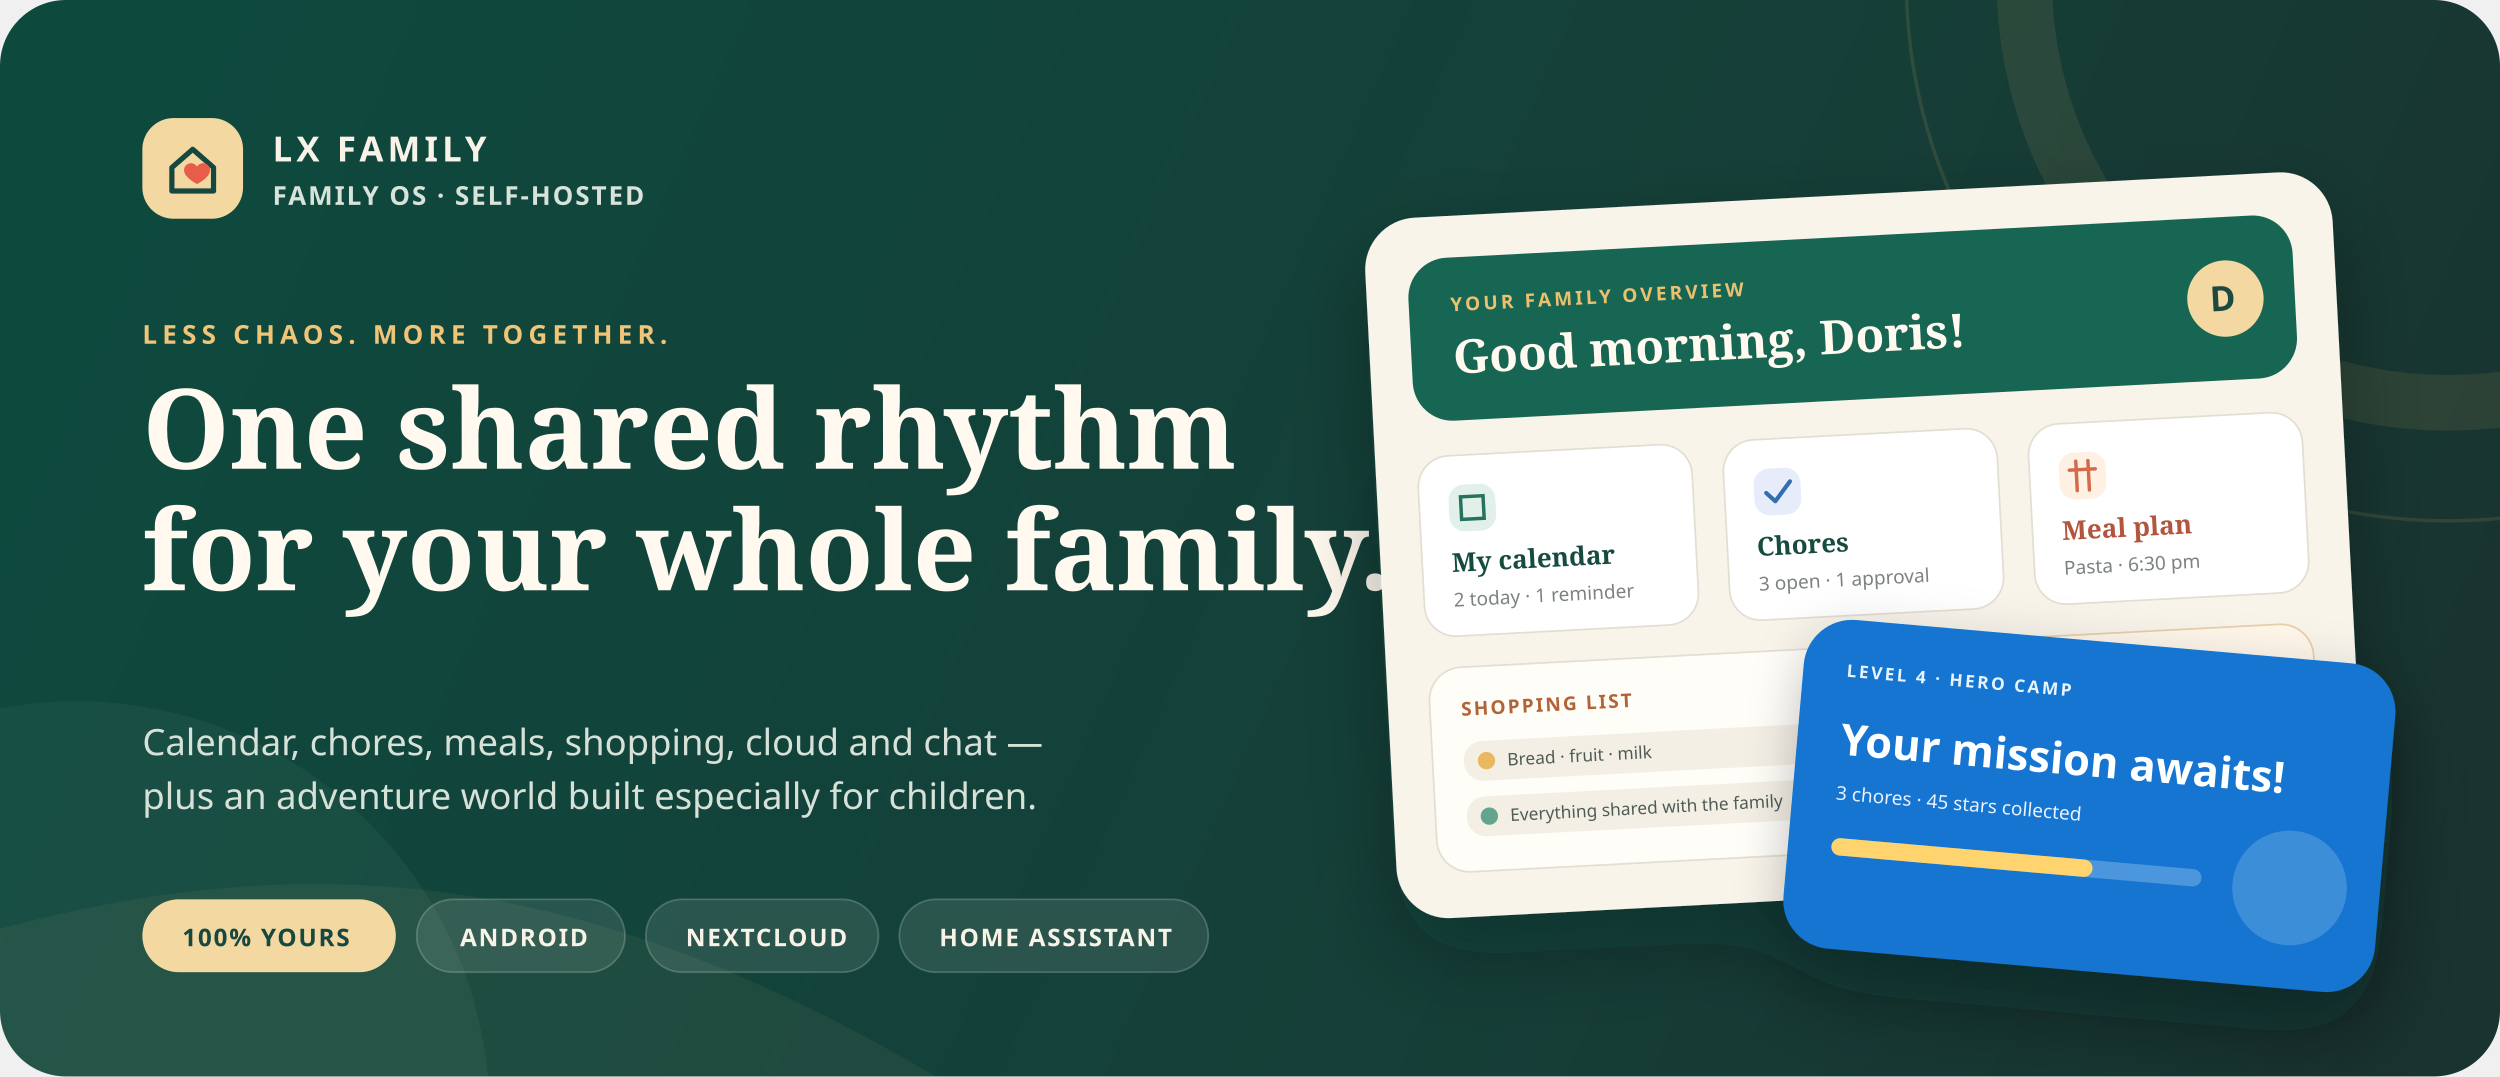
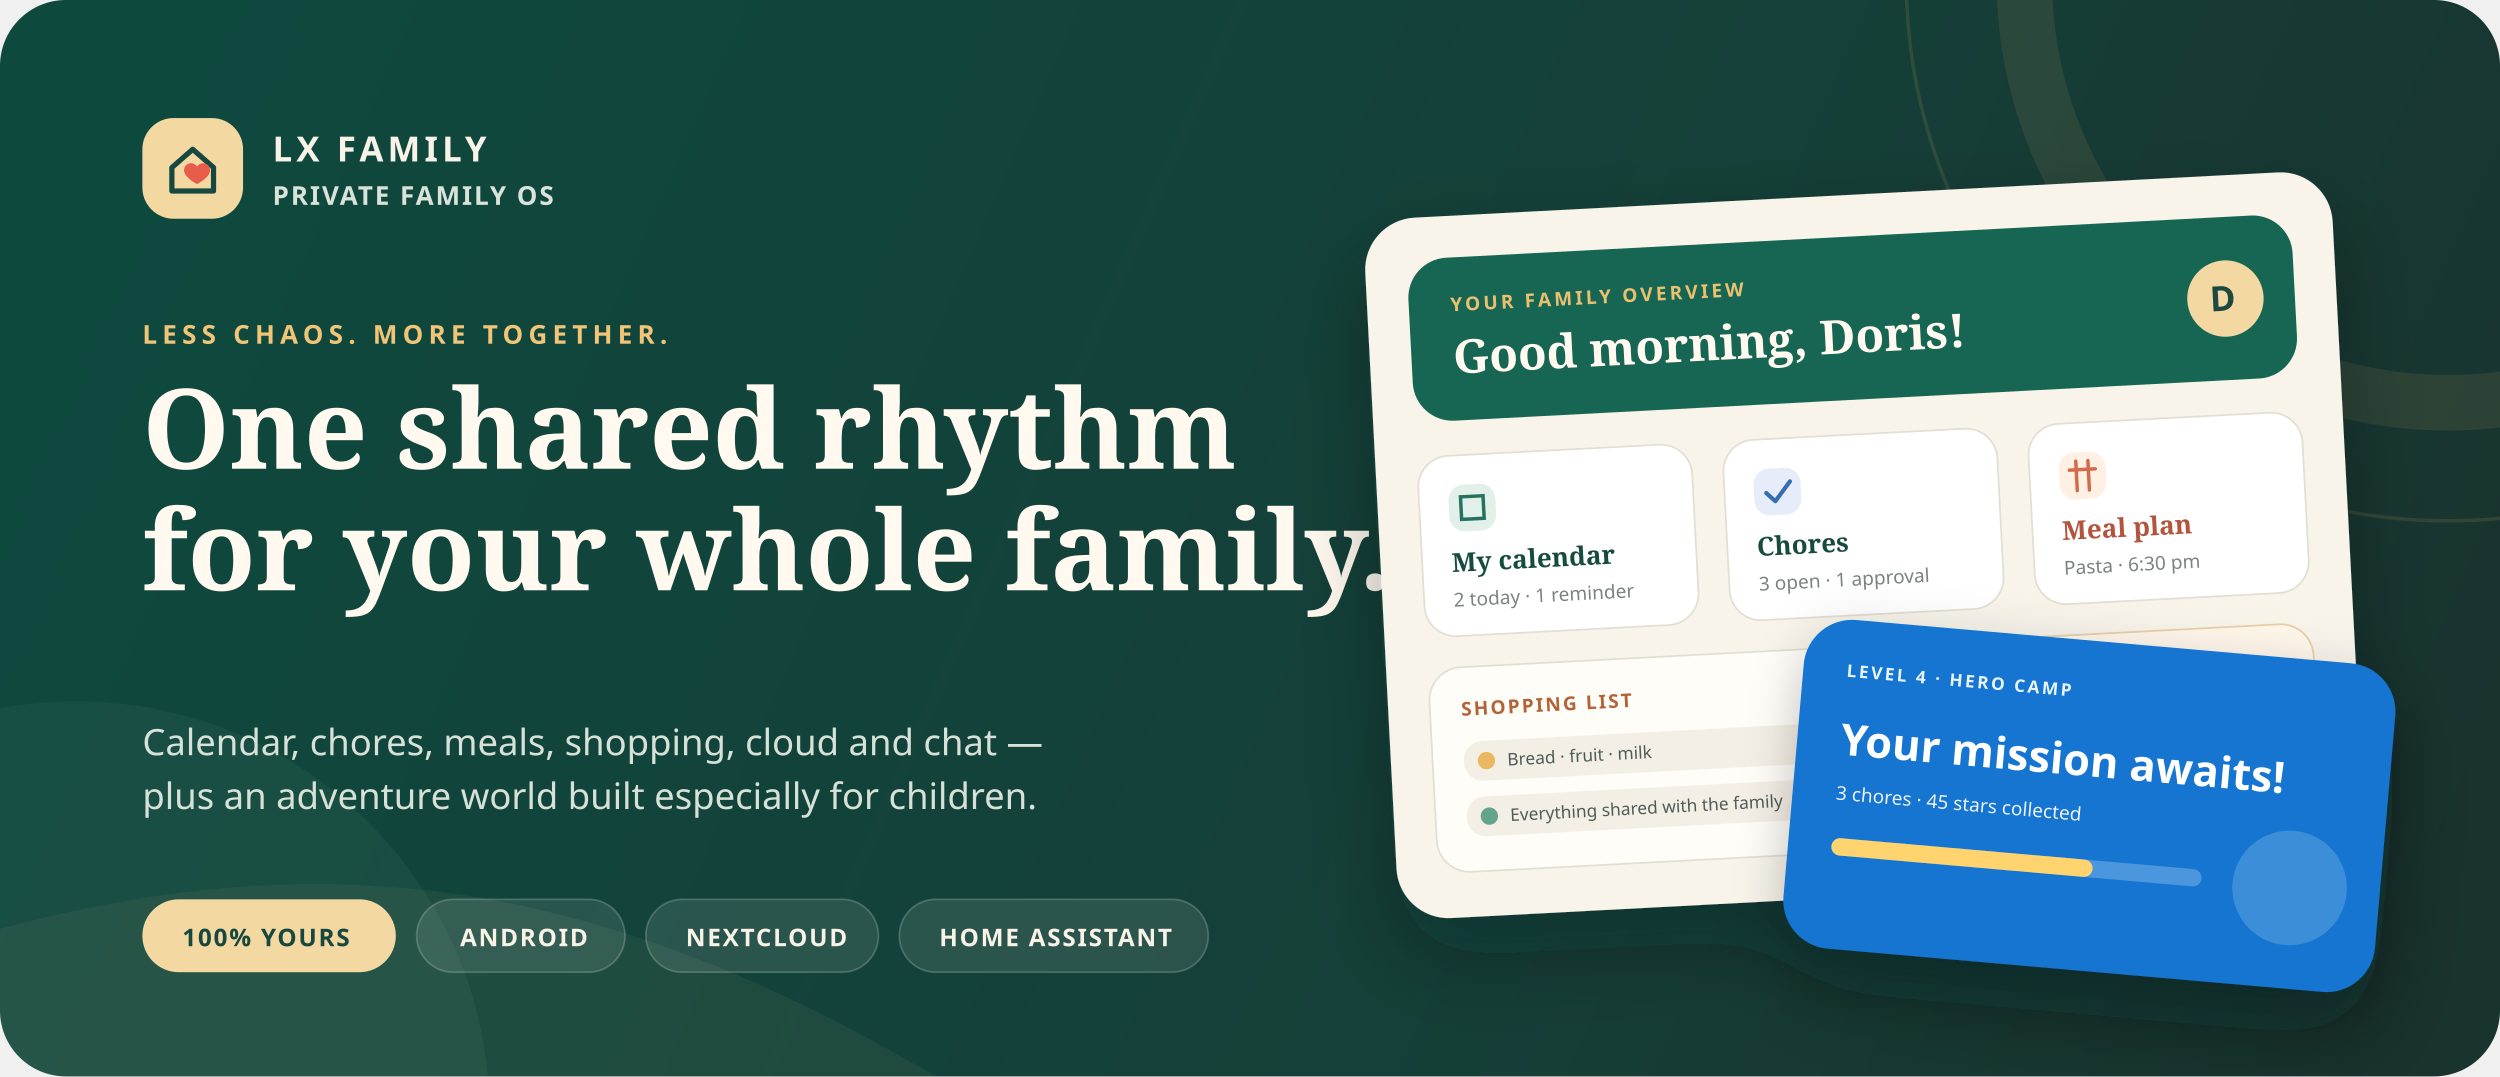
<svg xmlns="http://www.w3.org/2000/svg" width="1440" height="620" viewBox="0 0 1440 620" fill="none">
  <defs>
    <linearGradient id="night" x1="80" y1="40" x2="1370" y2="610" gradientUnits="userSpaceOnUse">
      <stop stop-color="#0E493E" />
      <stop offset="0.62" stop-color="#153F38" />
      <stop offset="1" stop-color="#19332F" />
    </linearGradient>
    <linearGradient id="kid" x1="1010" y1="210" x2="1370" y2="535" gradientUnits="userSpaceOnUse">
      <stop stop-color="#1475D1" />
      <stop offset="0.55" stop-color="#6B4CCB" />
      <stop offset="1" stop-color="#EC5E79" />
    </linearGradient>
    <filter id="shadow" x="-40%" y="-40%" width="180%" height="200%" color-interpolation-filters="sRGB">
      <feDropShadow dx="0" dy="22" stdDeviation="24" flood-color="#061C18" flood-opacity="0.32" />
    </filter>
    <filter id="soft" x="-30%" y="-30%" width="160%" height="180%" color-interpolation-filters="sRGB">
      <feDropShadow dx="0" dy="12" stdDeviation="16" flood-color="#071D19" flood-opacity="0.24" />
    </filter>
    <clipPath id="frame">
      <rect width="1440" height="620" rx="38" />
    </clipPath>
  </defs>
  <g clip-path="url(#frame)">
    <rect width="1440" height="620" fill="url(#night)" />
    <circle cx="1410" cy="-12" r="312" stroke="#E4B76B" stroke-opacity="0.13" stroke-width="2" />
    <circle cx="1410" cy="-12" r="244" stroke="#E4B76B" stroke-opacity="0.1" stroke-width="32" />
    <circle cx="44" cy="642" r="238" fill="#87A397" fill-opacity="0.08" />
    <path d="M0 535C198 482 353 511 539 620H0V535Z" fill="#E9C88E" fill-opacity="0.06" />
    <g transform="translate(82 68)">
      <rect width="58" height="58" rx="18" fill="#F3D8A2" />
      <path d="M17 28.5L29 18L41 28.5V42H17V28.5Z" stroke="#16483F" stroke-width="3" stroke-linejoin="round" />
      <path d="M24 30C24 27.8 25.8 26 28 26C29.5 26 30.8 26.8 31.5 28C32.2 26.8 33.5 26 35 26C37.2 26 39 27.8 39 30C39 34.4 31.5 38 31.5 38C31.5 38 24 34.4 24 30Z" fill="#E75D4A" />
      <text x="75" y="25" fill="#F8F2E7" font-family="Trebuchet MS, sans-serif" font-size="20" font-weight="800" letter-spacing="2.4">LX FAMILY</text>
-       <text x="75" y="50" fill="#D9E3DA" font-family="Trebuchet MS, sans-serif" font-size="15" font-weight="600" letter-spacing="1.1">FAMILY OS · SELF-HOSTED</text>
+       <text x="75" y="50" fill="#D9E3DA" font-family="Trebuchet MS, sans-serif" font-size="15" font-weight="600" letter-spacing="1.1">PRIVATE FAMILY OS</text>
    </g>
    <g transform="translate(82 198)">
      <text fill="#F1C578" font-family="Trebuchet MS, sans-serif" font-size="15" font-weight="800" letter-spacing="3">LESS CHAOS. MORE TOGETHER.</text>
      <text y="72" fill="#FFF9EF" font-family="Georgia, serif" font-size="64" font-weight="700">
        <tspan x="0">One shared rhythm</tspan>
        <tspan x="0" dy="70">for your whole family.</tspan>
      </text>
      <text y="237" fill="#D7E1D8" font-family="Trebuchet MS, sans-serif" font-size="21" font-weight="500">
        <tspan x="0">Calendar, chores, meals, shopping, cloud and chat —</tspan>
        <tspan x="0" dy="31">plus an adventure world built especially for children.</tspan>
      </text>
    </g>
    <g transform="translate(82 518)" font-family="Trebuchet MS, sans-serif" font-size="14" font-weight="800" letter-spacing="1">
      <rect width="146" height="42" rx="21" fill="#F3D8A2" />
      <text x="23" y="27" fill="#17483F">100% YOURS</text>
      <rect x="158" width="120" height="42" rx="21" fill="#FFFFFF" fill-opacity="0.1" stroke="#FFFFFF" stroke-opacity="0.2" />
      <text x="183" y="27" fill="#F8F2E7">ANDROID</text>
      <rect x="290" width="134" height="42" rx="21" fill="#FFFFFF" fill-opacity="0.1" stroke="#FFFFFF" stroke-opacity="0.2" />
      <text x="313" y="27" fill="#F8F2E7">NEXTCLOUD</text>
      <rect x="436" width="178" height="42" rx="21" fill="#FFFFFF" fill-opacity="0.1" stroke="#FFFFFF" stroke-opacity="0.2" />
      <text x="459" y="27" fill="#F8F2E7">HOME ASSISTANT</text>
    </g>
    <g filter="url(#shadow)">
      <g transform="translate(795 112) rotate(-3 280 202)">
        <rect width="558" height="404" rx="30" fill="#F8F4EA" />
        <rect x="24" y="24" width="510" height="94" rx="23" fill="#176653" />
        <text x="48" y="55" fill="#EBC16F" font-family="Trebuchet MS, sans-serif" font-size="11" font-weight="800" letter-spacing="1.8">YOUR FAMILY OVERVIEW</text>
        <text x="48" y="91" fill="#FFF9EF" font-family="Georgia, serif" font-size="27" font-weight="700">Good morning, Doris!</text>
        <circle cx="494" cy="71" r="22" fill="#F3D8A2" />
        <text x="485" y="78" fill="#1E4A41" font-family="Trebuchet MS, sans-serif" font-size="20" font-weight="900">D</text>
        <g transform="translate(24 138)">
          <rect width="158" height="104" rx="18" fill="#FFFFFF" stroke="#E3DED2" />
          <rect x="17" y="17" width="27" height="27" rx="9" fill="#E1F0E9" />
          <path d="M24 24H37V37H24V24Z" stroke="#27715F" stroke-width="2" />
          <text x="17" y="67" fill="#194C41" font-family="Georgia, serif" font-size="15" font-weight="700">My calendar</text>
          <text x="17" y="87" fill="#7B837E" font-family="Trebuchet MS, sans-serif" font-size="11">2 today · 1 reminder</text>
        </g>
        <g transform="translate(200 138)">
          <rect width="158" height="104" rx="18" fill="#FFFFFF" stroke="#E3DED2" />
          <rect x="17" y="17" width="27" height="27" rx="9" fill="#E6ECFA" />
          <path d="M24 31L29 36L38 25" stroke="#356EAE" stroke-width="2.4" stroke-linecap="round" stroke-linejoin="round" />
          <text x="17" y="67" fill="#194C41" font-family="Georgia, serif" font-size="15" font-weight="700">Chores</text>
          <text x="17" y="87" fill="#7B837E" font-family="Trebuchet MS, sans-serif" font-size="11">3 open · 1 approval</text>
        </g>
        <g transform="translate(376 138)">
          <rect width="158" height="104" rx="18" fill="#FFFFFF" stroke="#E3DED2" />
          <rect x="17" y="17" width="27" height="27" rx="9" fill="#FFF0E4" />
          <path d="M27 22V39M34 22V39M23 27H38" stroke="#D36A49" stroke-width="2" stroke-linecap="round" />
          <text x="17" y="67" fill="#B1543E" font-family="Georgia, serif" font-size="15" font-weight="700">Meal plan</text>
          <text x="17" y="87" fill="#7B837E" font-family="Trebuchet MS, sans-serif" font-size="11">Pasta · 6:30 pm</text>
        </g>
        <g transform="translate(24 260)">
          <rect width="246" height="118" rx="19" fill="#FFFDF8" stroke="#E3DED2" />
          <text x="18" y="28" fill="#B26337" font-family="Trebuchet MS, sans-serif" font-size="11" font-weight="800" letter-spacing="1.2">SHOPPING LIST</text>
          <rect x="18" y="43" width="210" height="23" rx="11" fill="#F4EFE5" />
          <circle cx="31" cy="54.5" r="5" fill="#E9B861" />
          <text x="43" y="58" fill="#4E5D57" font-family="Trebuchet MS, sans-serif" font-size="10">Bread · fruit · milk</text>
          <rect x="18" y="75" width="210" height="23" rx="11" fill="#F4EFE5" />
          <circle cx="31" cy="86.5" r="5" fill="#64A48D" />
          <text x="43" y="90" fill="#4E5D57" font-family="Trebuchet MS, sans-serif" font-size="10">Everything shared with the family</text>
        </g>
        <g transform="translate(288 260)">
          <rect width="246" height="118" rx="19" fill="#FFF7EA" stroke="#E7CFA9" />
          <text x="18" y="28" fill="#A75B32" font-family="Trebuchet MS, sans-serif" font-size="11" font-weight="800" letter-spacing="1.2">NEXT COLLECTION</text>
          <text x="18" y="62" fill="#8A4B2E" font-family="Georgia, serif" font-size="20" font-weight="700">Household waste</text>
          <text x="18" y="86" fill="#776D64" font-family="Trebuchet MS, sans-serif" font-size="11">Tomorrow · reminder on</text>
          <text x="202" y="77" font-family="Trebuchet MS, sans-serif" font-size="27">♻</text>
        </g>
      </g>
      <g transform="translate(1032 370) rotate(5 180 100)" filter="url(#soft)">
        <rect width="342" height="190" rx="28" fill="url(#kid)" />
        <text x="25" y="33" fill="#E8F4FF" font-family="Trebuchet MS, sans-serif" font-size="10" font-weight="800" letter-spacing="1.4">LEVEL 4 · HERO CAMP</text>
        <text x="25" y="78" fill="white" font-family="Trebuchet MS, sans-serif" font-size="25" font-weight="900">Your mission awaits!</text>
        <text x="25" y="104" fill="#EBF1FF" font-family="Trebuchet MS, sans-serif" font-size="11">3 chores · 45 stars collected</text>
        <rect x="25" y="126" width="214" height="10" rx="5" fill="#FFFFFF" fill-opacity="0.24" />
        <rect x="25" y="126" width="151" height="10" rx="5" fill="#FFD36D" />
        <circle cx="290" cy="132" r="33" fill="#FFFFFF" fill-opacity="0.18" />
        <text x="270" y="146" font-family="Trebuchet MS, sans-serif" font-size="39">⚡</text>
      </g>
    </g>
  </g>
</svg>
